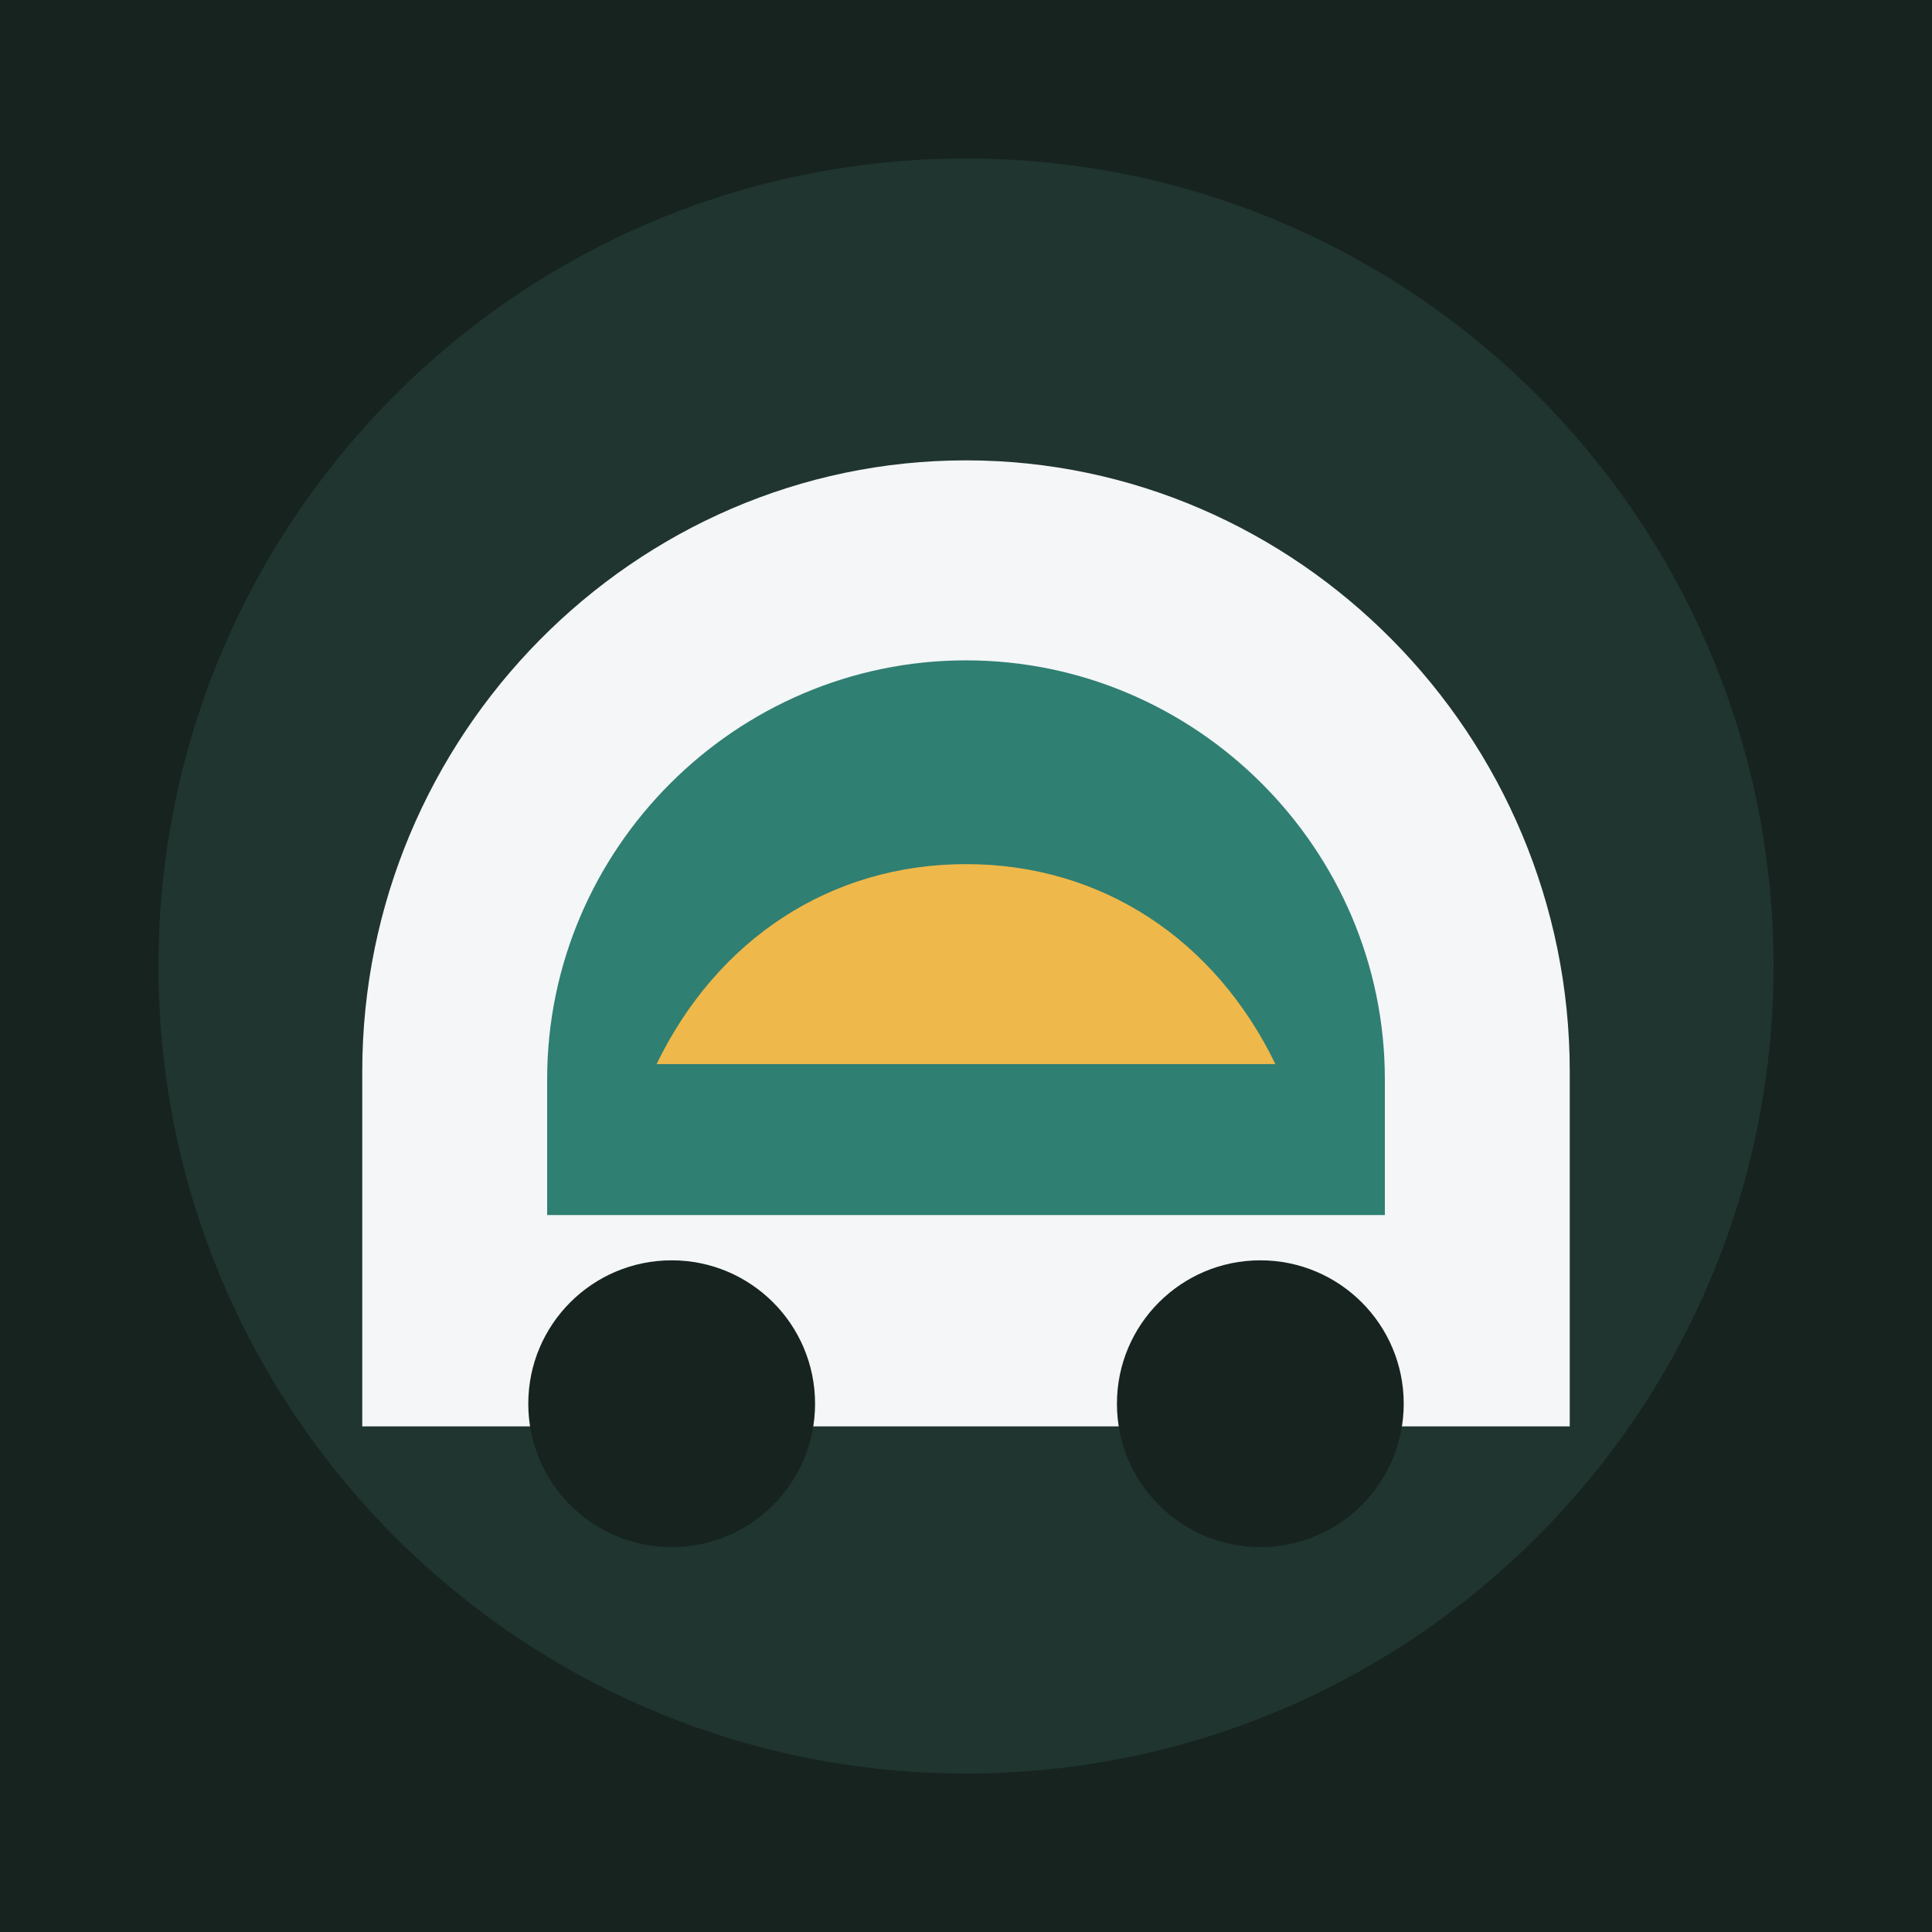
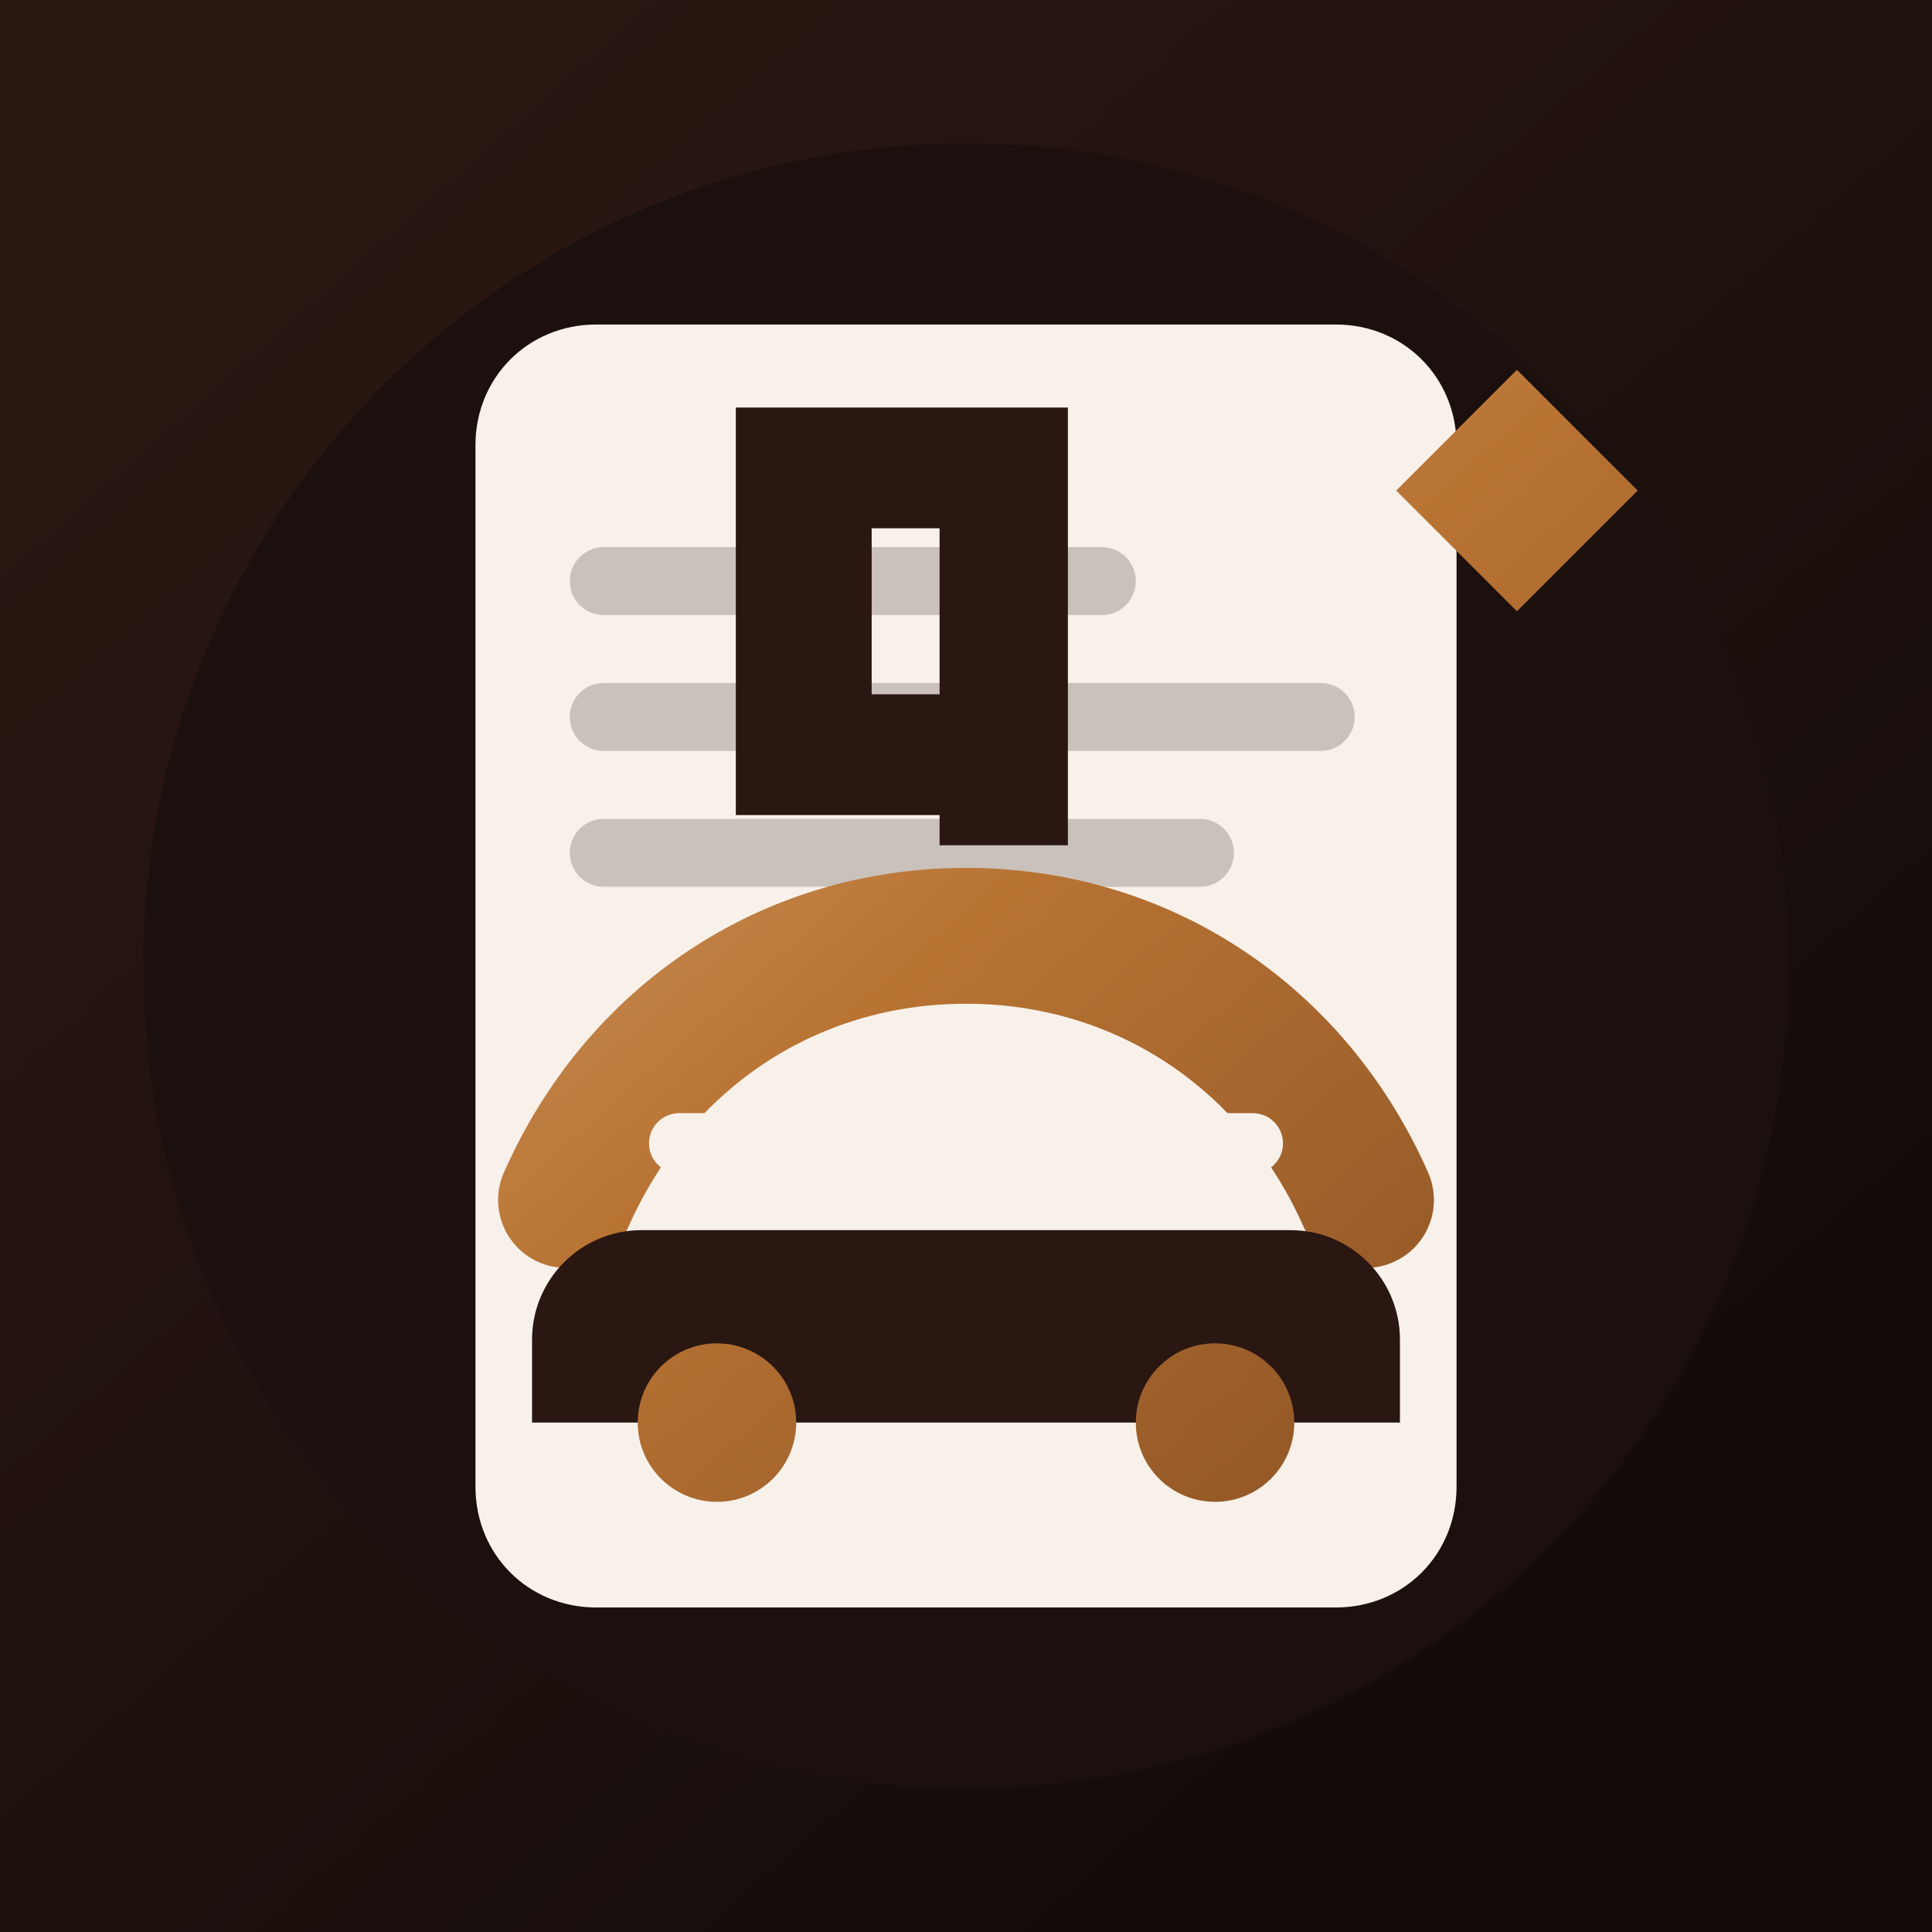
<svg xmlns="http://www.w3.org/2000/svg" viewBox="0 0 512 512" role="img" aria-label="Garage Ledger">
-   <rect width="512" height="512" fill="#17231f" />
-   <circle cx="256" cy="256" r="214" fill="#20352f" />
-   <path d="M96 284c0-89 72-162 160-162s160 73 160 162v94H96v-94Z" fill="#f4f6f8" />
-   <path d="M145 286c0-61 50-111 111-111s111 50 111 111v36H145v-36Z" fill="#2f7f72" />
-   <path d="M174 282c16-33 46-53 82-53s66 20 82 53H174Z" fill="#efb84a" />
-   <circle cx="178" cy="372" r="38" fill="#17231f" />
-   <circle cx="334" cy="372" r="38" fill="#17231f" />
+   <defs>
+     <linearGradient id="bg" x1="78" x2="434" y1="54" y2="458" gradientUnits="userSpaceOnUse">
+       <stop stop-color="#2A1712" />
+       <stop offset="1" stop-color="#120B09" />
+     </linearGradient>
+     <linearGradient id="copper" x1="140" x2="382" y1="116" y2="390" gradientUnits="userSpaceOnUse">
+       <stop stop-color="#D5A06F" />
+       <stop offset=".48" stop-color="#B87333" />
+       <stop offset="1" stop-color="#8F5526" />
+     </linearGradient>
+   </defs>
+   <rect width="512" height="512" fill="url(#bg)" />
+   <circle cx="256" cy="256" r="218" fill="#1B100D" />
+   <path d="M126 118c0-18 14-32 32-32h196c18 0 32 14 32 32v276c0 18-14 32-32 32H158c-18 0-32-14-32-32V118Z" fill="#F7F1EA" />
+   <path d="M160 154h132M160 190h190M160 226h158" stroke="#2A1712" stroke-width="18" stroke-linecap="round" opacity=".22" />
+   <path d="M150 318c19-43 59-70 106-70s87 27 106 70" fill="none" stroke="url(#copper)" stroke-width="36" stroke-linecap="round" />
+   <path d="M170 326h172c16 0 29 13 29 29v22H141v-22c0-16 13-29 29-29Z" fill="#2A1712" />
+   <circle cx="190" cy="377" r="21" fill="url(#copper)" />
+   <circle cx="322" cy="377" r="21" fill="url(#copper)" />
+   <path d="M180 303h152" stroke="#F7F1EA" stroke-width="16" stroke-linecap="round" />
+   <path d="M402 98l32 32-32 32-32-32 32-32Z" fill="url(#copper)" />
+   <path d="M249 108h34v116h-34V108Zm-54 0h88v32h-52v44h46v32h-82V108Z" fill="#2A1712" />
</svg>
